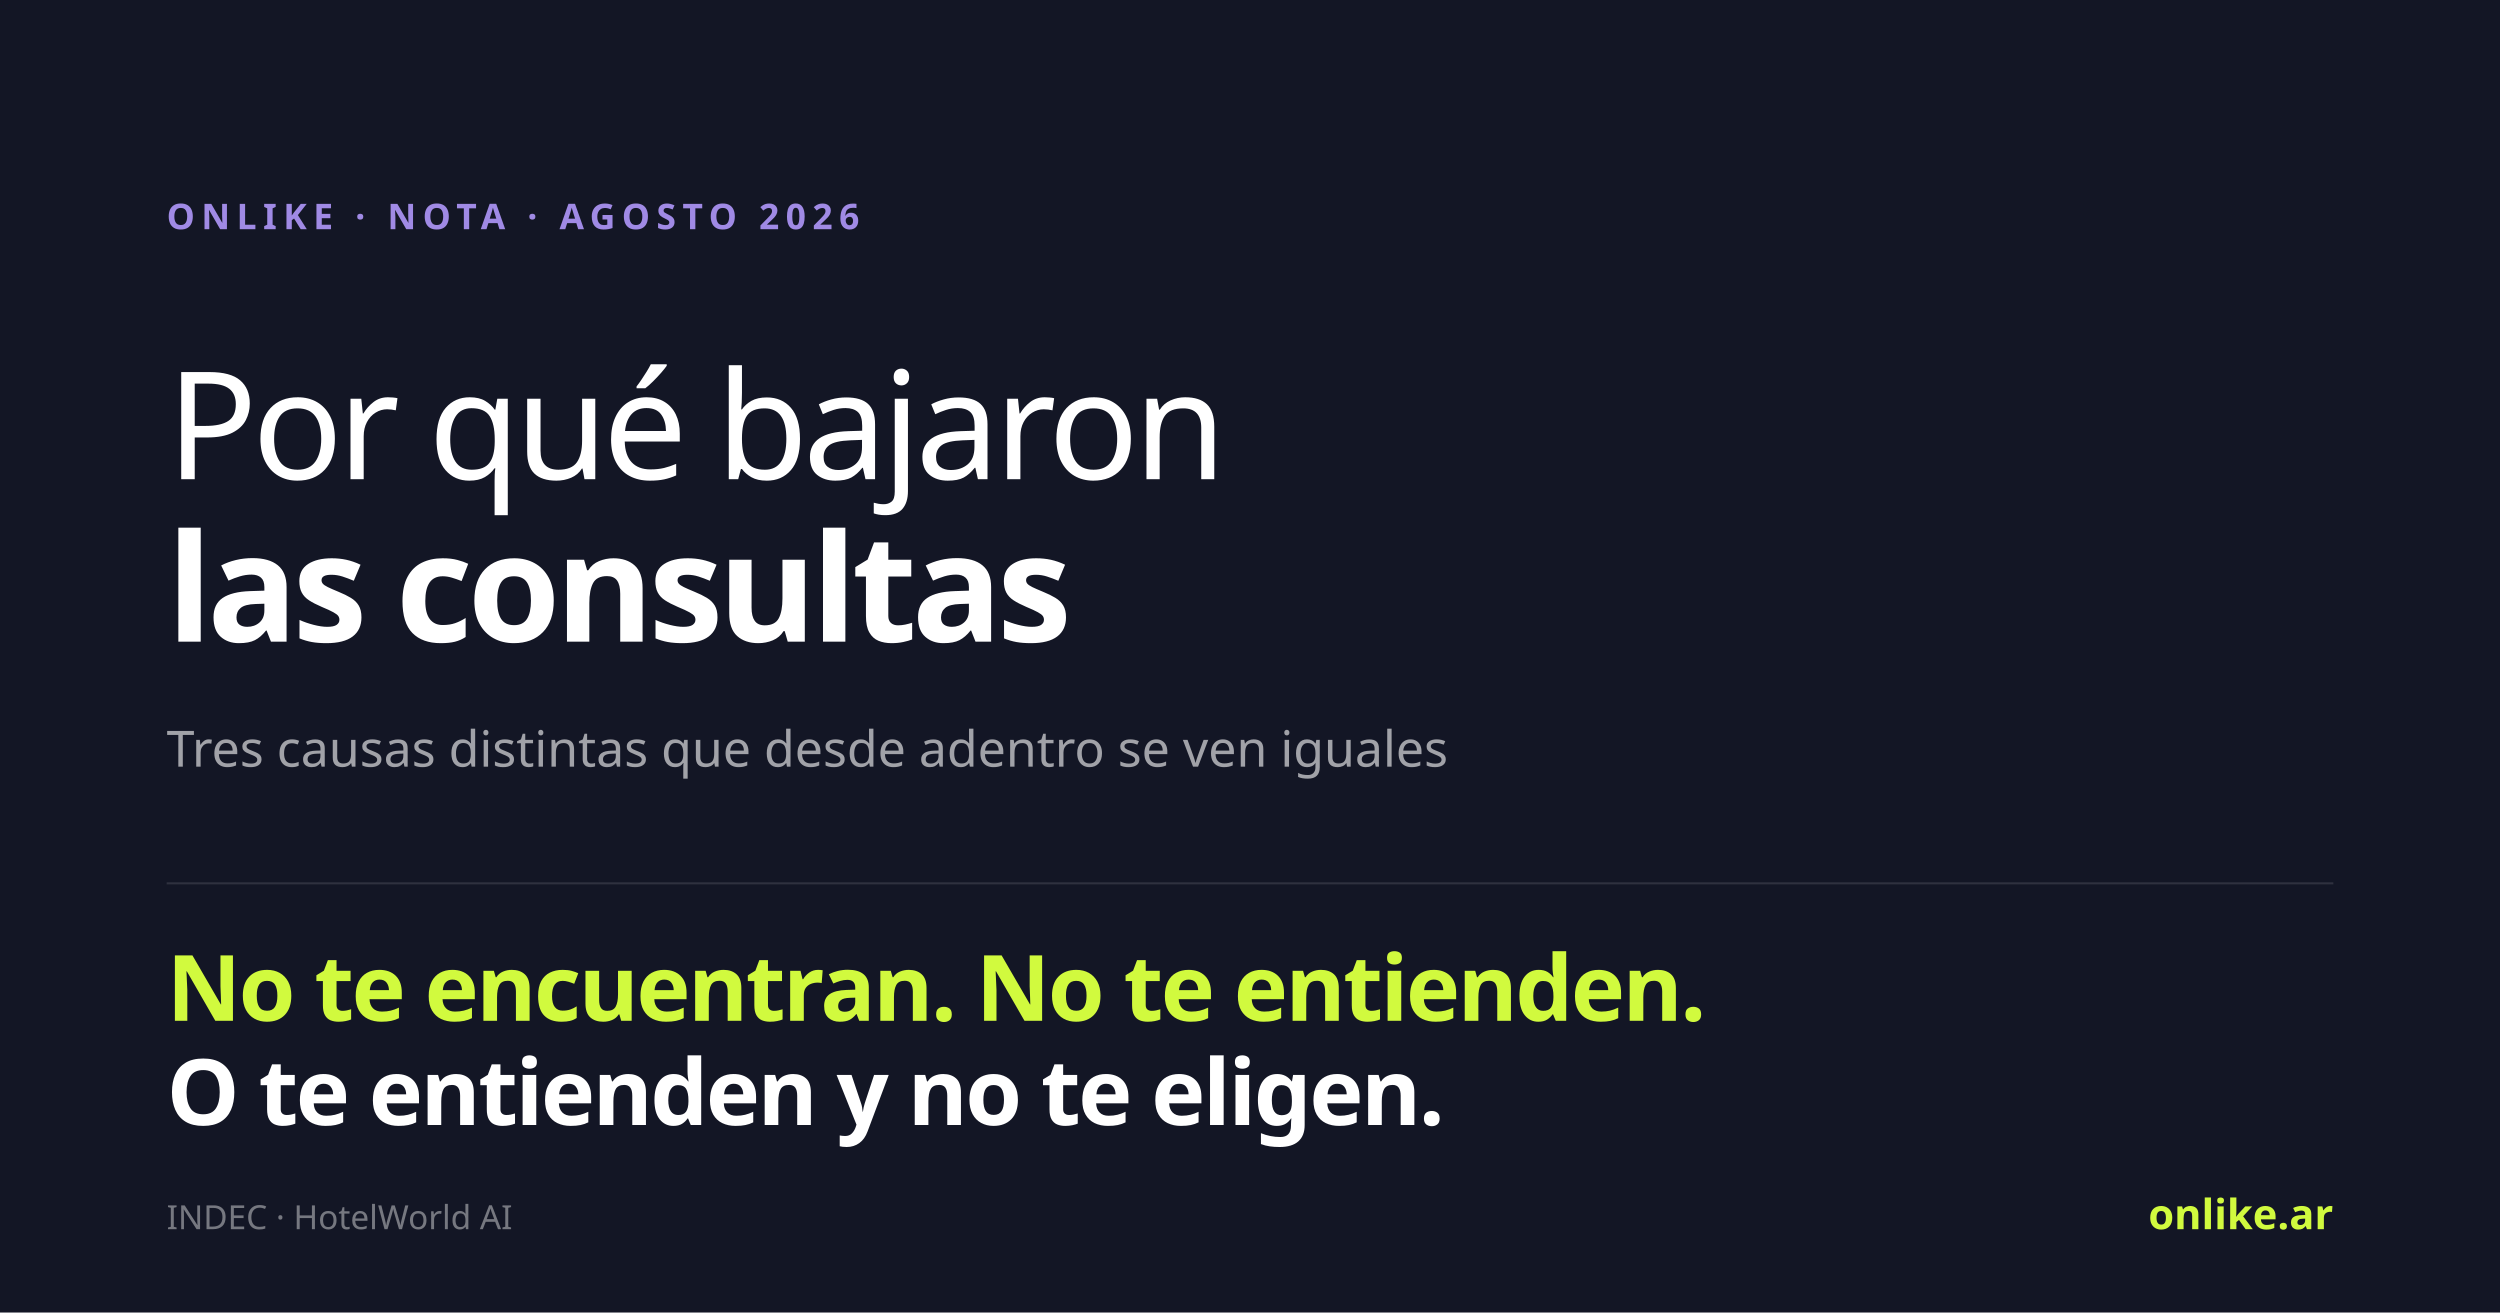
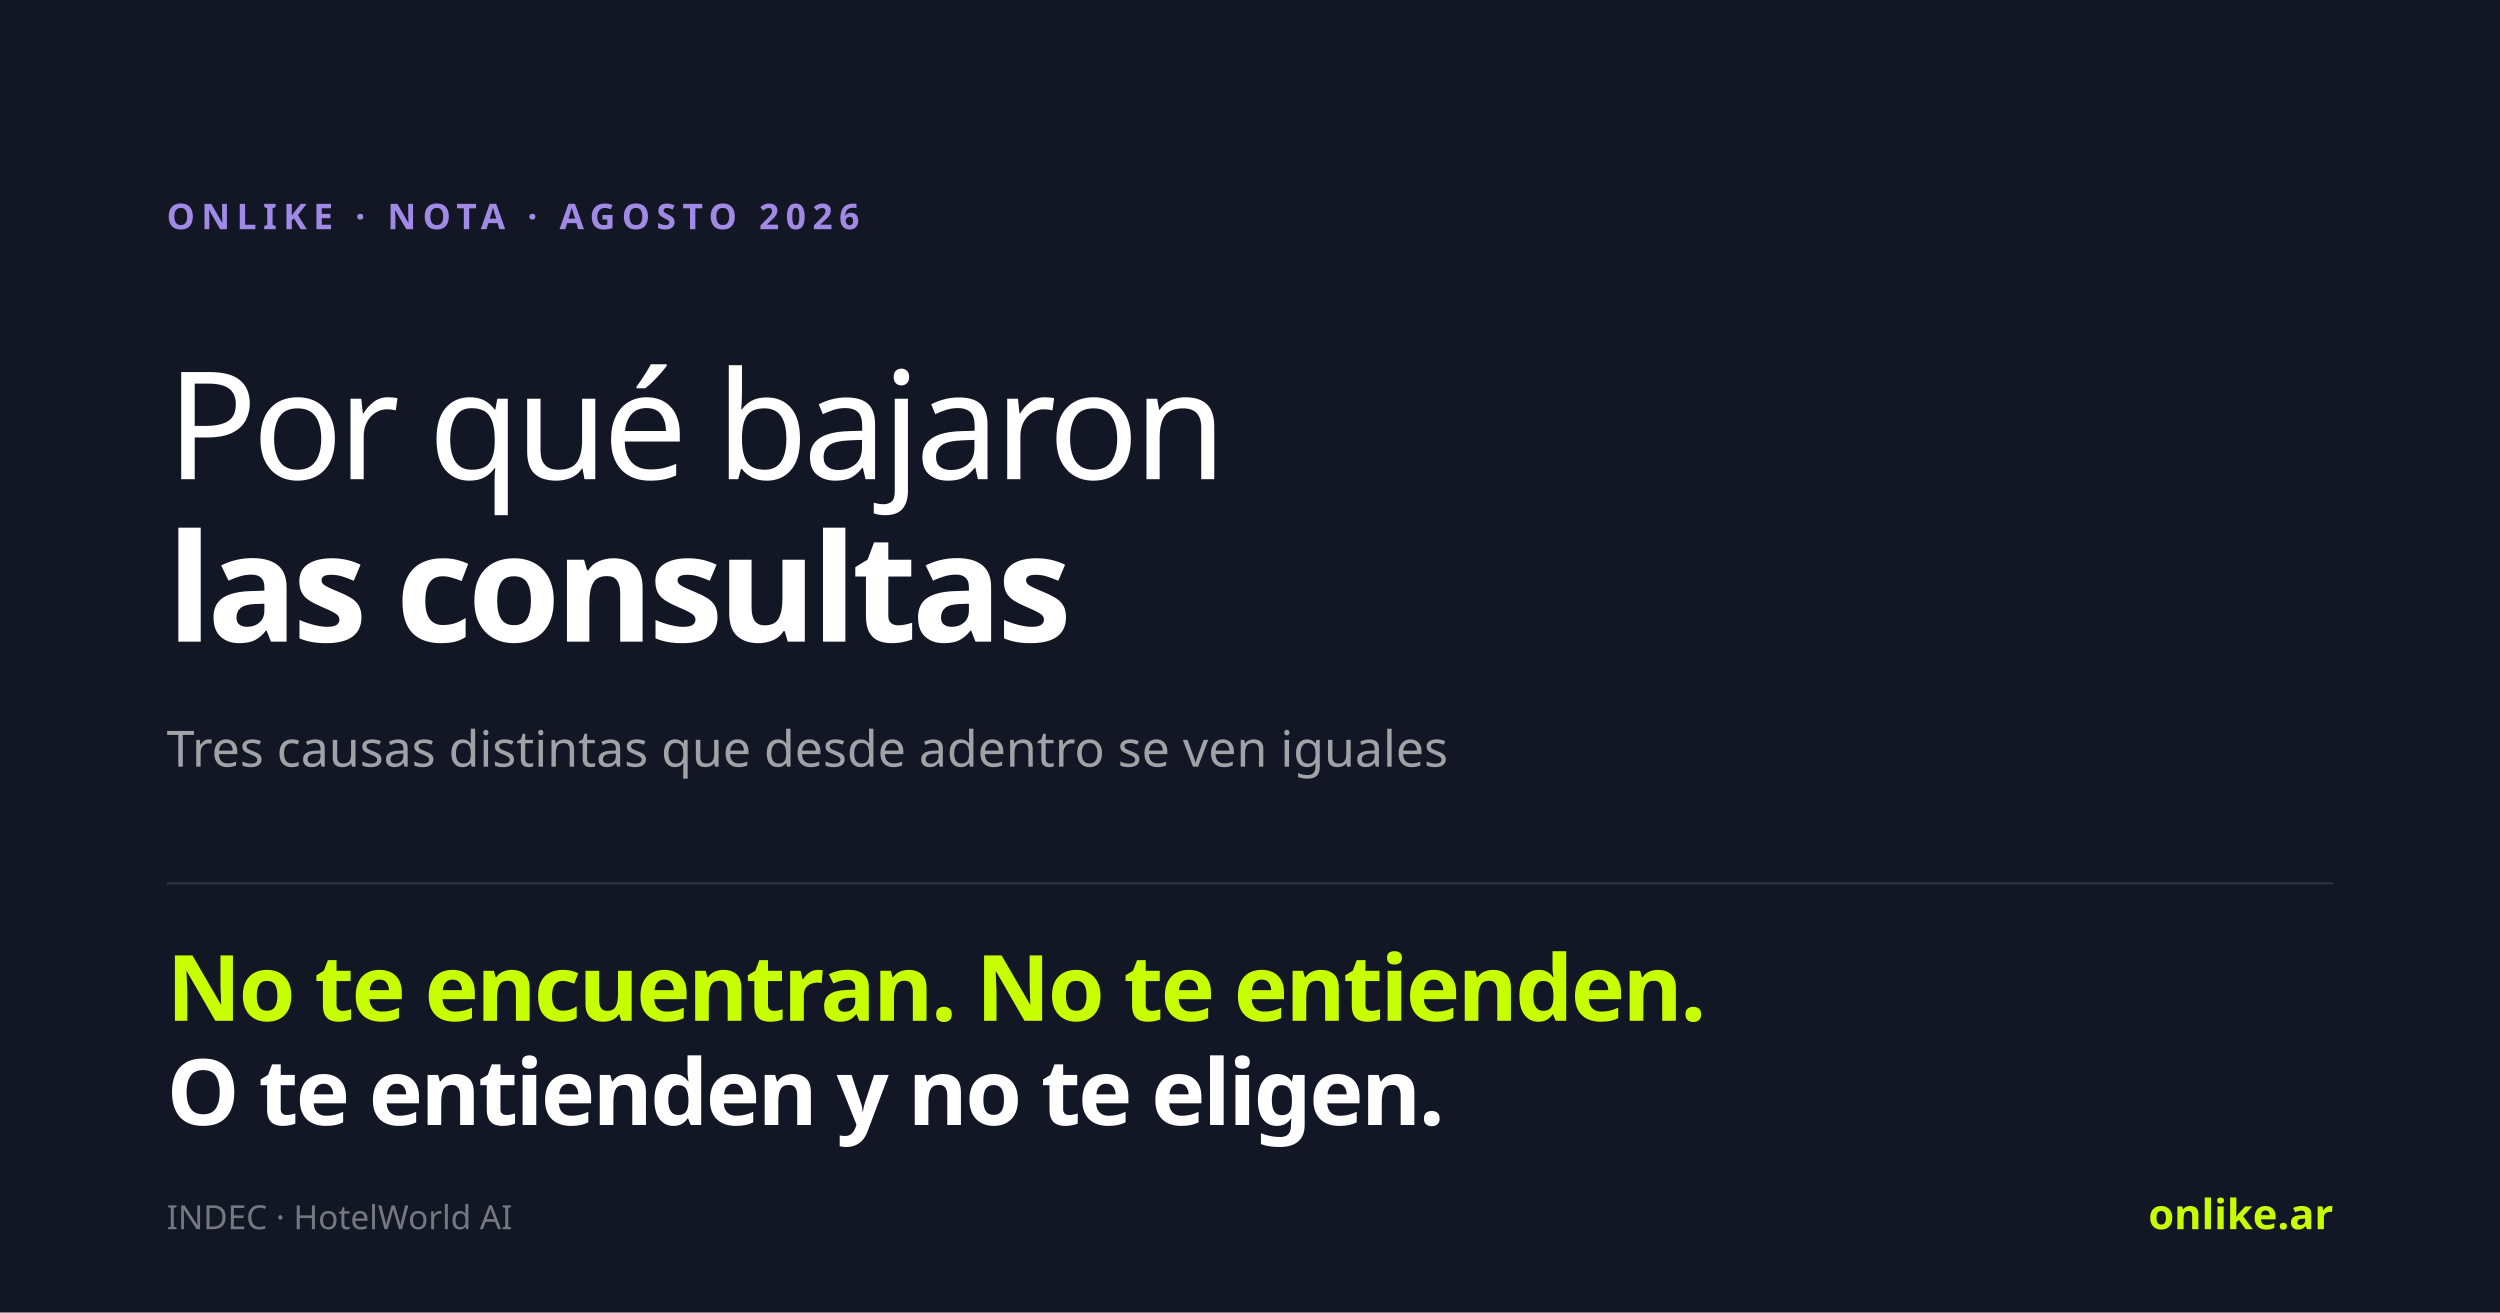
<svg xmlns="http://www.w3.org/2000/svg" viewBox="0 0 1200 630" width="1200" height="630" font-family="Outfit, sans-serif">
  <rect x="0" y="0" width="1200" height="630" fill="#131625" />
  <text x="80" y="110" font-size="17" font-weight="700" letter-spacing="3.1" fill="#A08AE5">ONLIKE · NOTA · AGOSTO 2026</text>
  <text x="80" y="230" font-size="72" font-weight="200" letter-spacing="-2.5" fill="#FFFFFF">Por qué bajaron</text>
  <text x="80" y="308" font-size="72" font-weight="700" letter-spacing="-2.5" fill="#FFFFFF">las consultas</text>
  <text x="80" y="368" font-size="24" font-weight="300" fill="#FFFFFF" fill-opacity="0.6">Tres causas distintas que desde adentro se ven iguales</text>
  <line x1="80" y1="424" x2="1120" y2="424" stroke="#FFFFFF" stroke-opacity="0.12" />
-   <text x="80" y="490" font-size="44" font-weight="700" letter-spacing="-1.2" fill="#D1FA3E">No te encuentran. No te entienden.</text>
+   <text x="80" y="490" font-size="44" font-weight="700" letter-spacing="-1.2" fill="#C8FF00">No te encuentran. No te entienden.</text>
  <text x="80" y="540" font-size="44" font-weight="700" letter-spacing="-1.2" fill="#FFFFFF">O te entienden y no te eligen.</text>
  <text x="80" y="590" font-size="16" font-weight="300" fill="#FFFFFF" fill-opacity="0.42">INDEC · HotelWorld AI</text>
-   <text x="1120" y="590" font-size="20" font-weight="700" fill="#D1FA3E" text-anchor="end">onlike.ar</text>
+   <text x="1120" y="590" font-size="20" font-weight="700" fill="#C8FF00" text-anchor="end">onlike.ar</text>
</svg>
